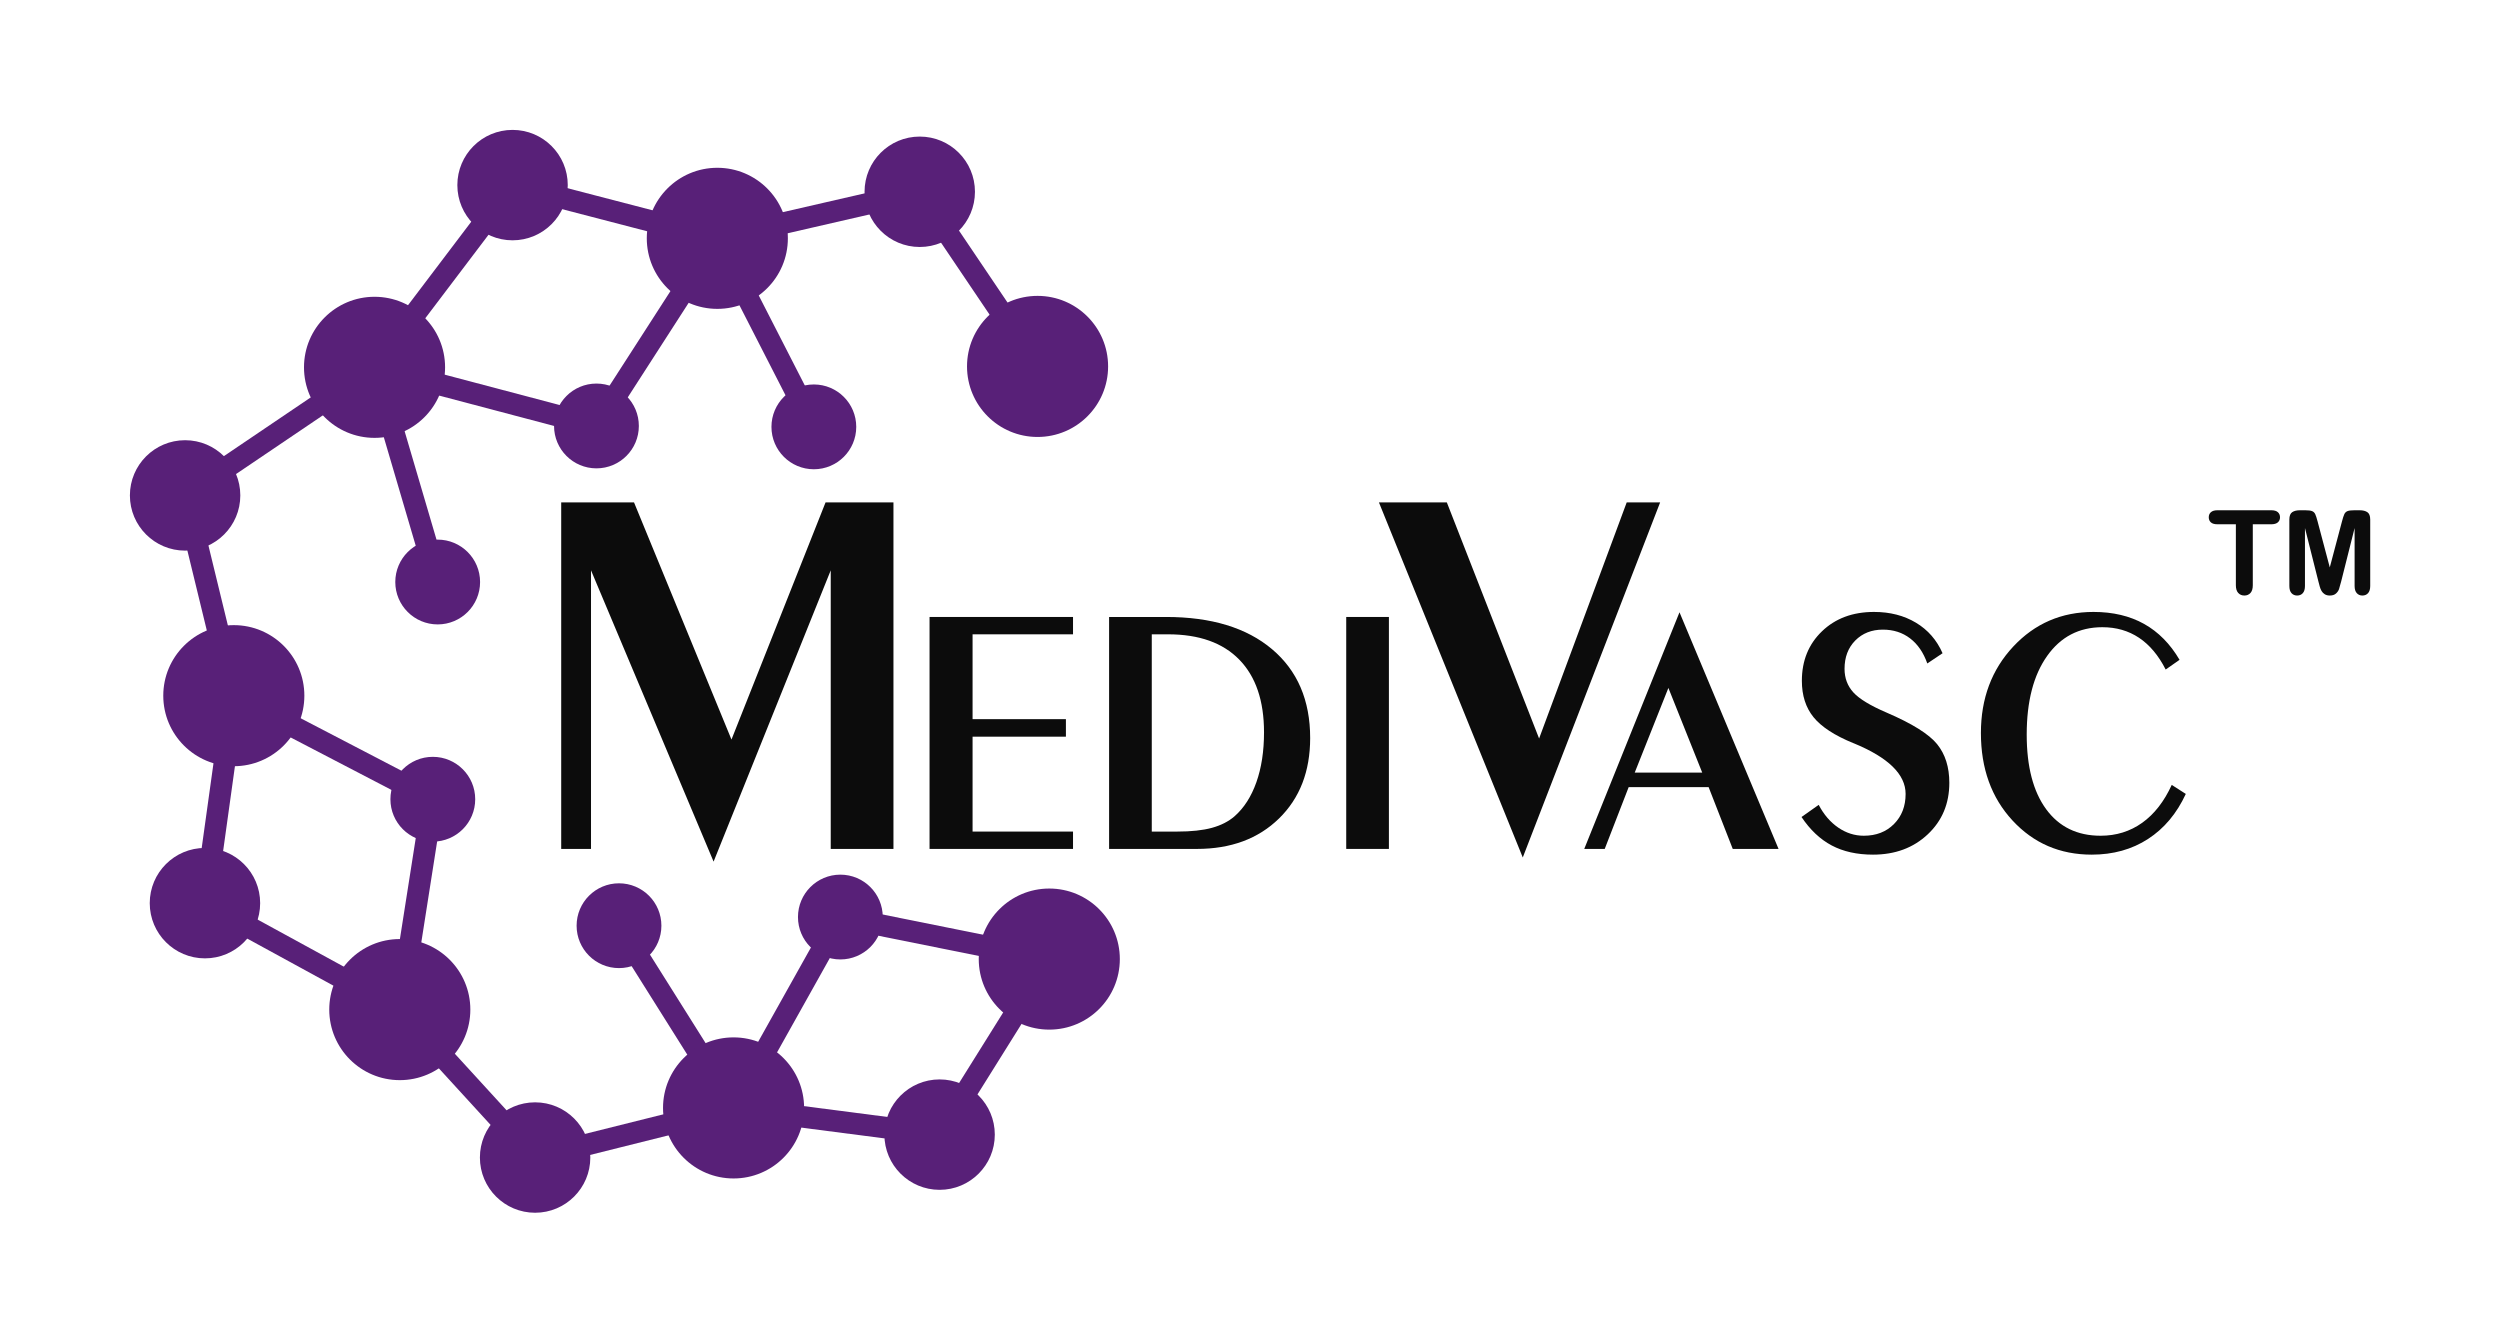
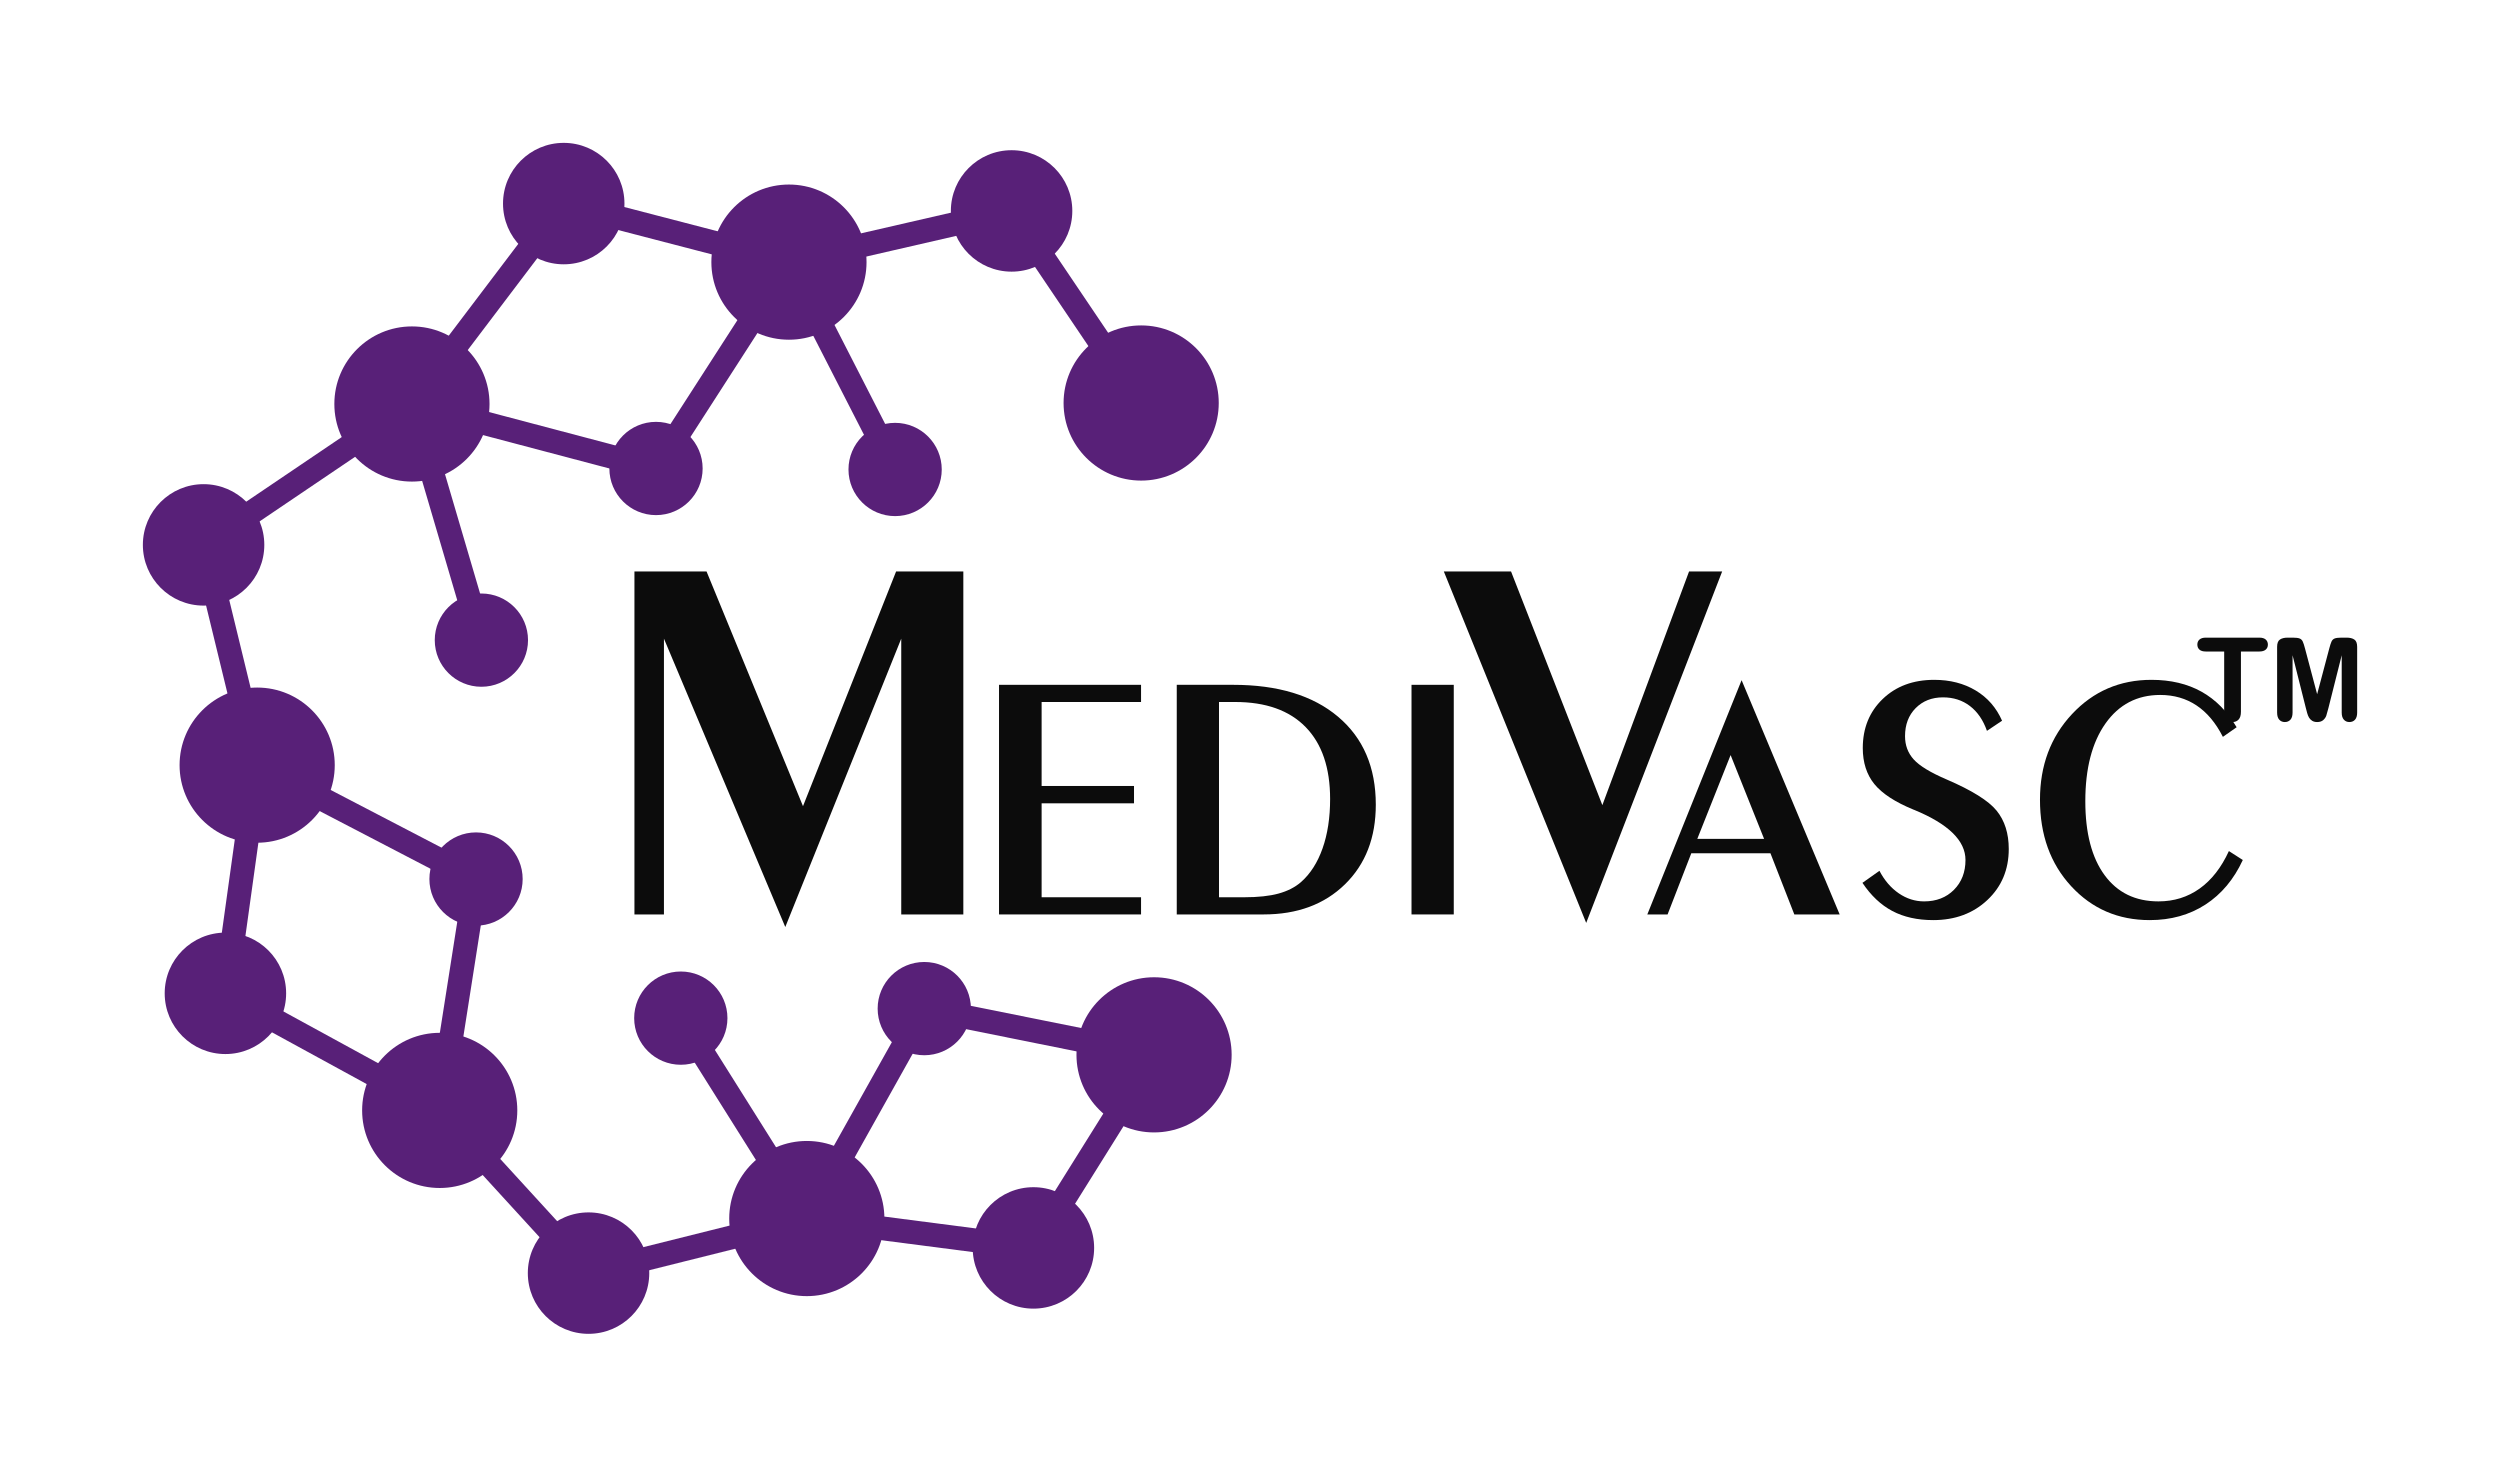
- <svg xmlns="http://www.w3.org/2000/svg" viewBox="-70.1 -69.6 1385.7 744.2">
+ <svg xmlns="http://www.w3.org/2000/svg" viewBox="-70.1 -69.6 1259.9 744.2">
  <g stroke="#582078" stroke-width="12.0">
    <line x1="214.0" y1="33.0" x2="327.5" y2="62.5" />
    <line x1="214.0" y1="33.0" x2="137.5" y2="134.0" />
    <line x1="439.7" y1="36.7" x2="327.5" y2="62.5" />
    <line x1="439.7" y1="36.7" x2="505.0" y2="133.5" />
    <line x1="327.5" y1="62.5" x2="260.5" y2="166.5" />
    <line x1="327.5" y1="62.5" x2="381.0" y2="167.0" />
    <line x1="137.5" y1="134.0" x2="260.5" y2="166.5" />
    <line x1="137.5" y1="134.0" x2="32.5" y2="205.0" />
    <line x1="137.5" y1="134.0" x2="172.5" y2="253.0" />
    <line x1="32.5" y1="205.0" x2="59.5" y2="316.0" />
    <line x1="59.5" y1="316.0" x2="169.8" y2="373.4" />
    <line x1="59.5" y1="316.0" x2="43.5" y2="431.0" />
    <line x1="169.8" y1="373.4" x2="151.5" y2="490.0" />
    <line x1="43.5" y1="431.0" x2="151.5" y2="490.0" />
    <line x1="273.0" y1="443.5" x2="336.5" y2="544.5" />
    <line x1="395.7" y1="438.7" x2="511.5" y2="462.0" />
    <line x1="395.7" y1="438.7" x2="336.5" y2="544.5" />
    <line x1="511.5" y1="462.0" x2="450.7" y2="559.3" />
    <line x1="151.5" y1="490.0" x2="226.5" y2="572.0" />
    <line x1="336.5" y1="544.5" x2="450.7" y2="559.3" />
    <line x1="336.5" y1="544.5" x2="226.5" y2="572.0" />
  </g>
  <g fill="#582078">
    <circle cx="214.0" cy="33.0" r="30.6" />
    <circle cx="439.7" cy="36.7" r="30.6" />
    <circle cx="327.5" cy="62.5" r="39.1" />
    <circle cx="137.5" cy="134.0" r="39.1" />
    <circle cx="505.0" cy="133.5" r="39.1" />
    <circle cx="260.5" cy="166.5" r="23.5" />
    <circle cx="381.0" cy="167.0" r="23.5" />
    <circle cx="32.5" cy="205.0" r="30.6" />
    <circle cx="172.5" cy="253.0" r="23.5" />
    <circle cx="59.5" cy="316.0" r="39.1" />
    <circle cx="169.8" cy="373.4" r="23.5" />
    <circle cx="43.5" cy="431.0" r="30.6" />
    <circle cx="273.0" cy="443.5" r="23.5" />
    <circle cx="395.7" cy="438.7" r="23.5" />
    <circle cx="511.5" cy="462.0" r="39.1" />
    <circle cx="151.5" cy="490.0" r="39.1" />
    <circle cx="336.5" cy="544.5" r="39.1" />
    <circle cx="450.7" cy="559.3" r="30.6" />
    <circle cx="226.5" cy="572.0" r="30.6" />
  </g>
  <g fill="#0C0C0C">
-     <g transform="translate(216.83,400.94) scale(0.14365,-0.14365)">
+     <g transform="translate(227.91,391.24) scale(0.12929,-0.12929)">
      <path d="M168 0V1337H449L825 422L1188 1337H1450V0H1208V1075L756 -49L283 1075V0Z" />
    </g>
-     <g transform="translate(428.59,400.94) scale(0.09616,-0.09616)">
+     <g transform="translate(418.48,391.24) scale(0.08655,-0.08655)">
      <path d="M172 0V1337H999V1237H420V748H958V647H420V100H999V0Z" />
    </g>
-     <g transform="translate(528.11,400.94) scale(0.09616,-0.09616)">
+     <g transform="translate(508.05,391.24) scale(0.08655,-0.08655)">
      <path d="M418 1237V100H565Q686 100 764.5 121.5Q843 143 895 188Q977 260 1021.0 384.5Q1065 509 1065 672Q1065 945 922.5 1091.0Q780 1237 512 1237ZM172 0V1337H500Q891 1337 1111.0 1151.5Q1331 966 1331 639Q1331 351 1151.5 175.5Q972 0 678 0Z" />
    </g>
-     <g transform="translate(658.97,400.94) scale(0.09616,-0.09616)">
+     <g transform="translate(625.84,391.24) scale(0.08655,-0.08655)">
      <path d="M424 0H178V1337H424Z" />
    </g>
-     <g transform="translate(697.09,400.94) scale(0.14365,-0.14365)">
+     <g transform="translate(660.11,391.24) scale(0.12929,-0.12929)">
      <path d="M535 -33 -20 1337H242L598 426L936 1337H1065Z" />
    </g>
-     <g transform="translate(809.17,400.94) scale(0.09616,-0.09616)">
+     <g transform="translate(761.12,391.24) scale(0.08655,-0.08655)">
      <path d="M279 440H668L473 928ZM-12 0 537 1364 1108 0H844L705 356H244L106 0Z" />
    </g>
-     <g transform="translate(918.83,400.94) scale(0.09616,-0.09616)">
+     <g transform="translate(859.84,391.24) scale(0.08655,-0.08655)">
      <path d="M199 254Q243 170 311.5 123.0Q380 76 459 76Q566 76 633.0 143.5Q700 211 700 317Q700 486 401 609L398 610Q237 676 169.5 759.0Q102 842 102 969Q102 1143 218.0 1254.5Q334 1366 518 1366Q656 1366 759.5 1304.0Q863 1242 913 1128L825 1069Q792 1163 726.0 1213.5Q660 1264 569 1264Q472 1264 410.0 1201.5Q348 1139 348 1038Q348 958 399.0 902.0Q450 846 590 786Q811 691 881.5 604.0Q952 517 952 381Q952 201 827.5 84.0Q703 -33 512 -33Q374 -33 274.0 20.0Q174 73 100 184Z" />
    </g>
-     <g transform="translate(1020.57,400.94) scale(0.09616,-0.09616)">
+     <g transform="translate(951.39,391.24) scale(0.08655,-0.08655)">
      <path d="M1257 317Q1179 148 1039.5 57.5Q900 -33 715 -33Q440 -33 258.0 164.0Q76 361 76 668Q76 967 262.5 1166.5Q449 1366 725 1366Q893 1366 1016.5 1297.0Q1140 1228 1221 1090L1141 1034Q1079 1156 987.5 1217.0Q896 1278 776 1278Q575 1278 457.5 1112.0Q340 946 340 659Q340 382 452.0 229.0Q564 76 766 76Q901 76 1005.5 150.5Q1110 225 1176 369Z" />
    </g>
  </g>
  <g fill="#0C0C0C">
-     <g transform="translate(1153.60,259.70) scale(0.0317,-0.0317)">
+     <g transform="translate(1036.76,293.57) scale(0.02853,-0.02853)">
      <path d="M1112 1221H788V156Q788 64 747.0 19.5Q706 -25 641 -25Q575 -25 533.5 20.0Q492 65 492 156V1221H168Q92 1221 55.0 1254.5Q18 1288 18 1343Q18 1400 56.5 1433.0Q95 1466 168 1466H1112Q1189 1466 1226.5 1432.0Q1264 1398 1264 1343Q1264 1288 1226.0 1254.5Q1188 1221 1112 1221Z" />
    </g>
-     <g transform="translate(1194.18,259.70) scale(0.0317,-0.0317)">
+     <g transform="translate(1073.28,293.57) scale(0.02853,-0.02853)">
      <path d="M655 221 420 1155V143Q420 59 382.5 17.0Q345 -25 283 -25Q223 -25 185.0 16.5Q147 58 147 143V1303Q147 1399 197.0 1432.5Q247 1466 332 1466H424Q507 1466 544.5 1451.0Q582 1436 600.0 1397.0Q618 1358 641 1270L854 467L1067 1270Q1090 1358 1108.0 1397.0Q1126 1436 1163.5 1451.0Q1201 1466 1284 1466H1376Q1461 1466 1511.0 1432.5Q1561 1399 1561 1303V143Q1561 59 1523.5 17.0Q1486 -25 1423 -25Q1364 -25 1326.0 17.0Q1288 59 1288 143V1155L1053 221Q1030 130 1015.5 87.5Q1001 45 962.0 10.0Q923 -25 854 -25Q802 -25 766.0 -2.5Q730 20 710.0 55.0Q690 90 678.5 132.5Q667 175 655 221Z" />
    </g>
  </g>
</svg>
